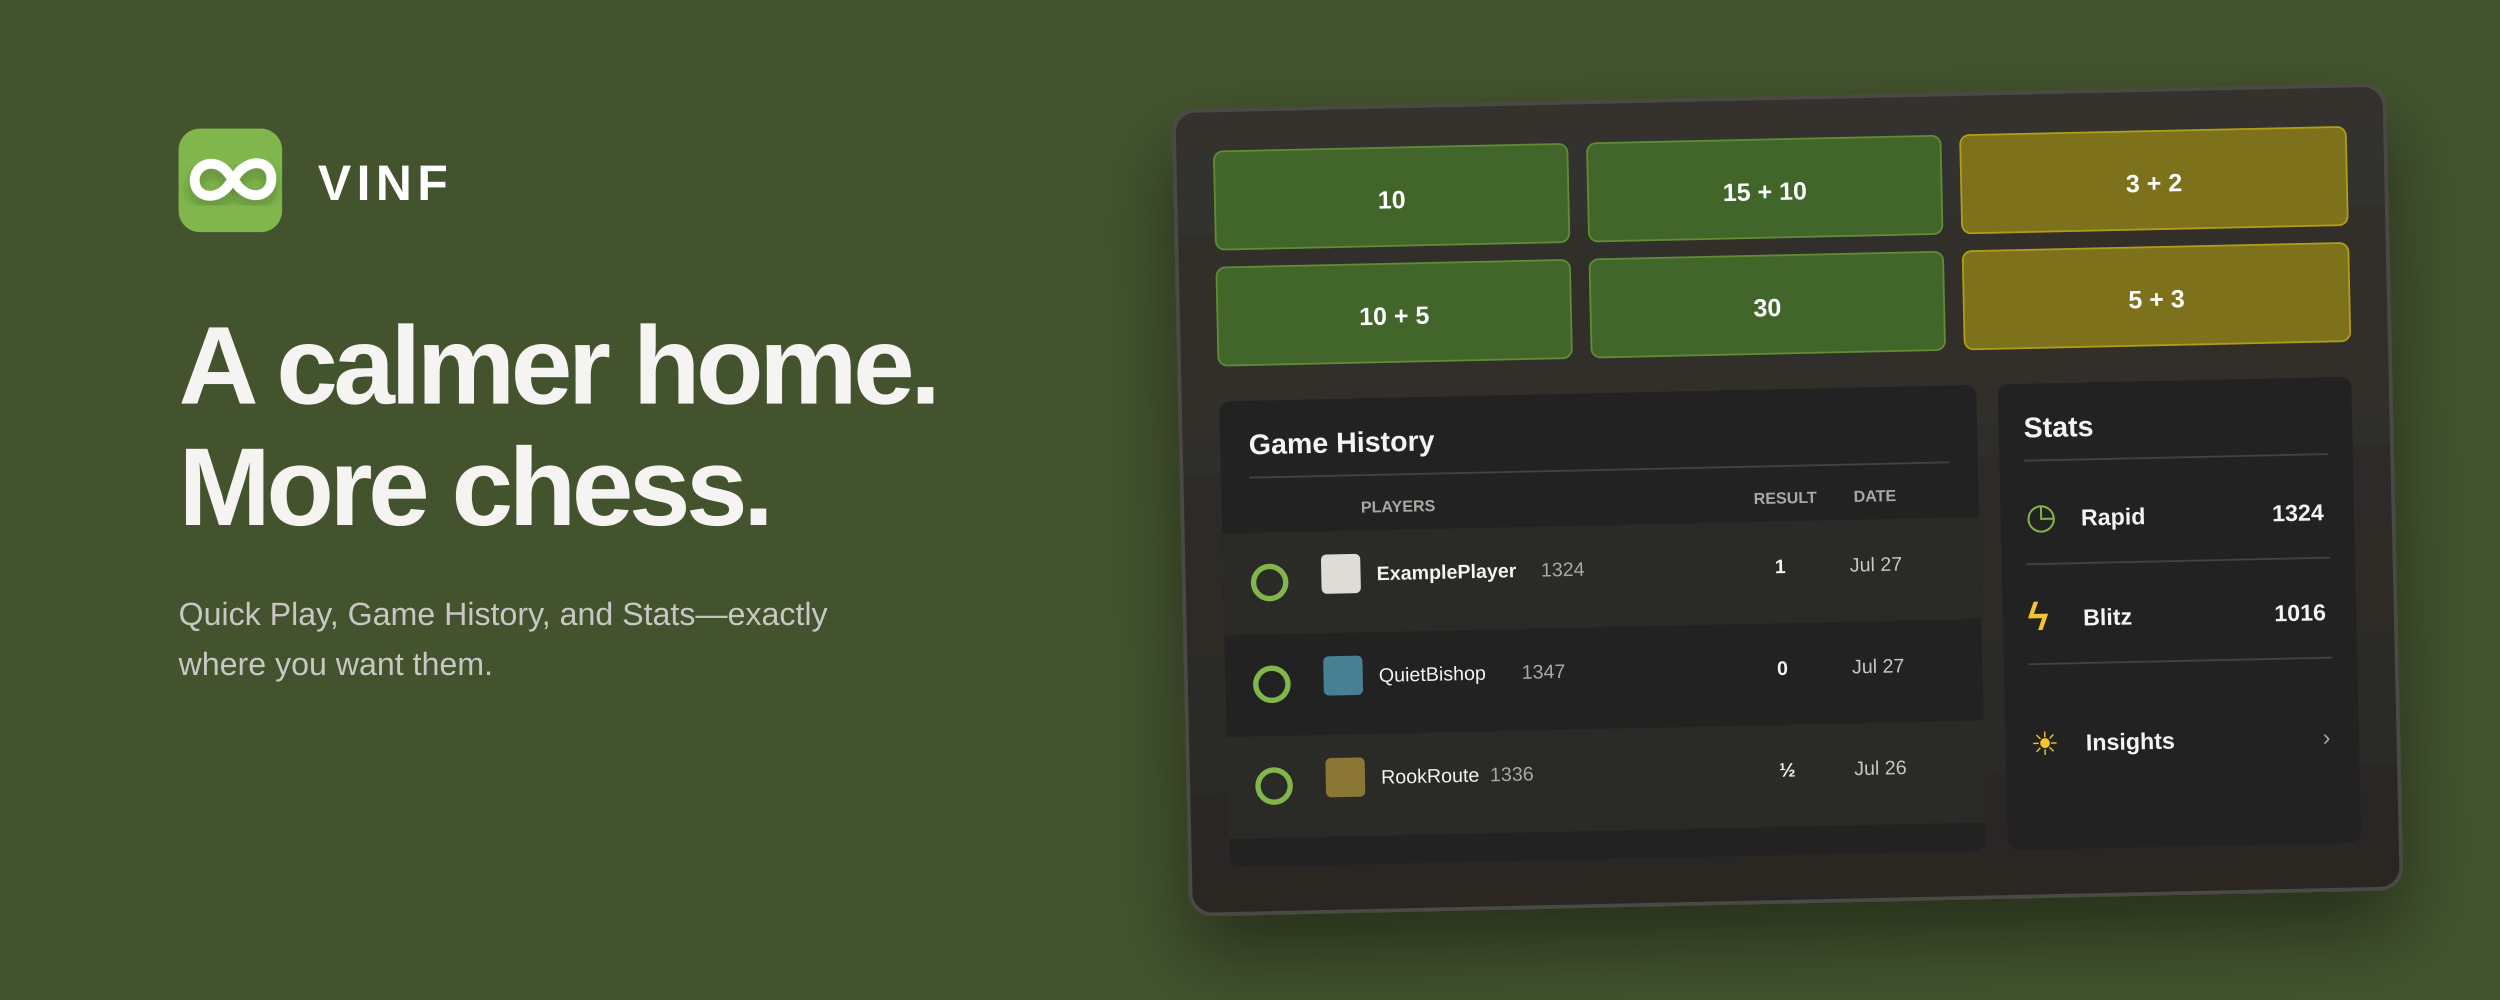
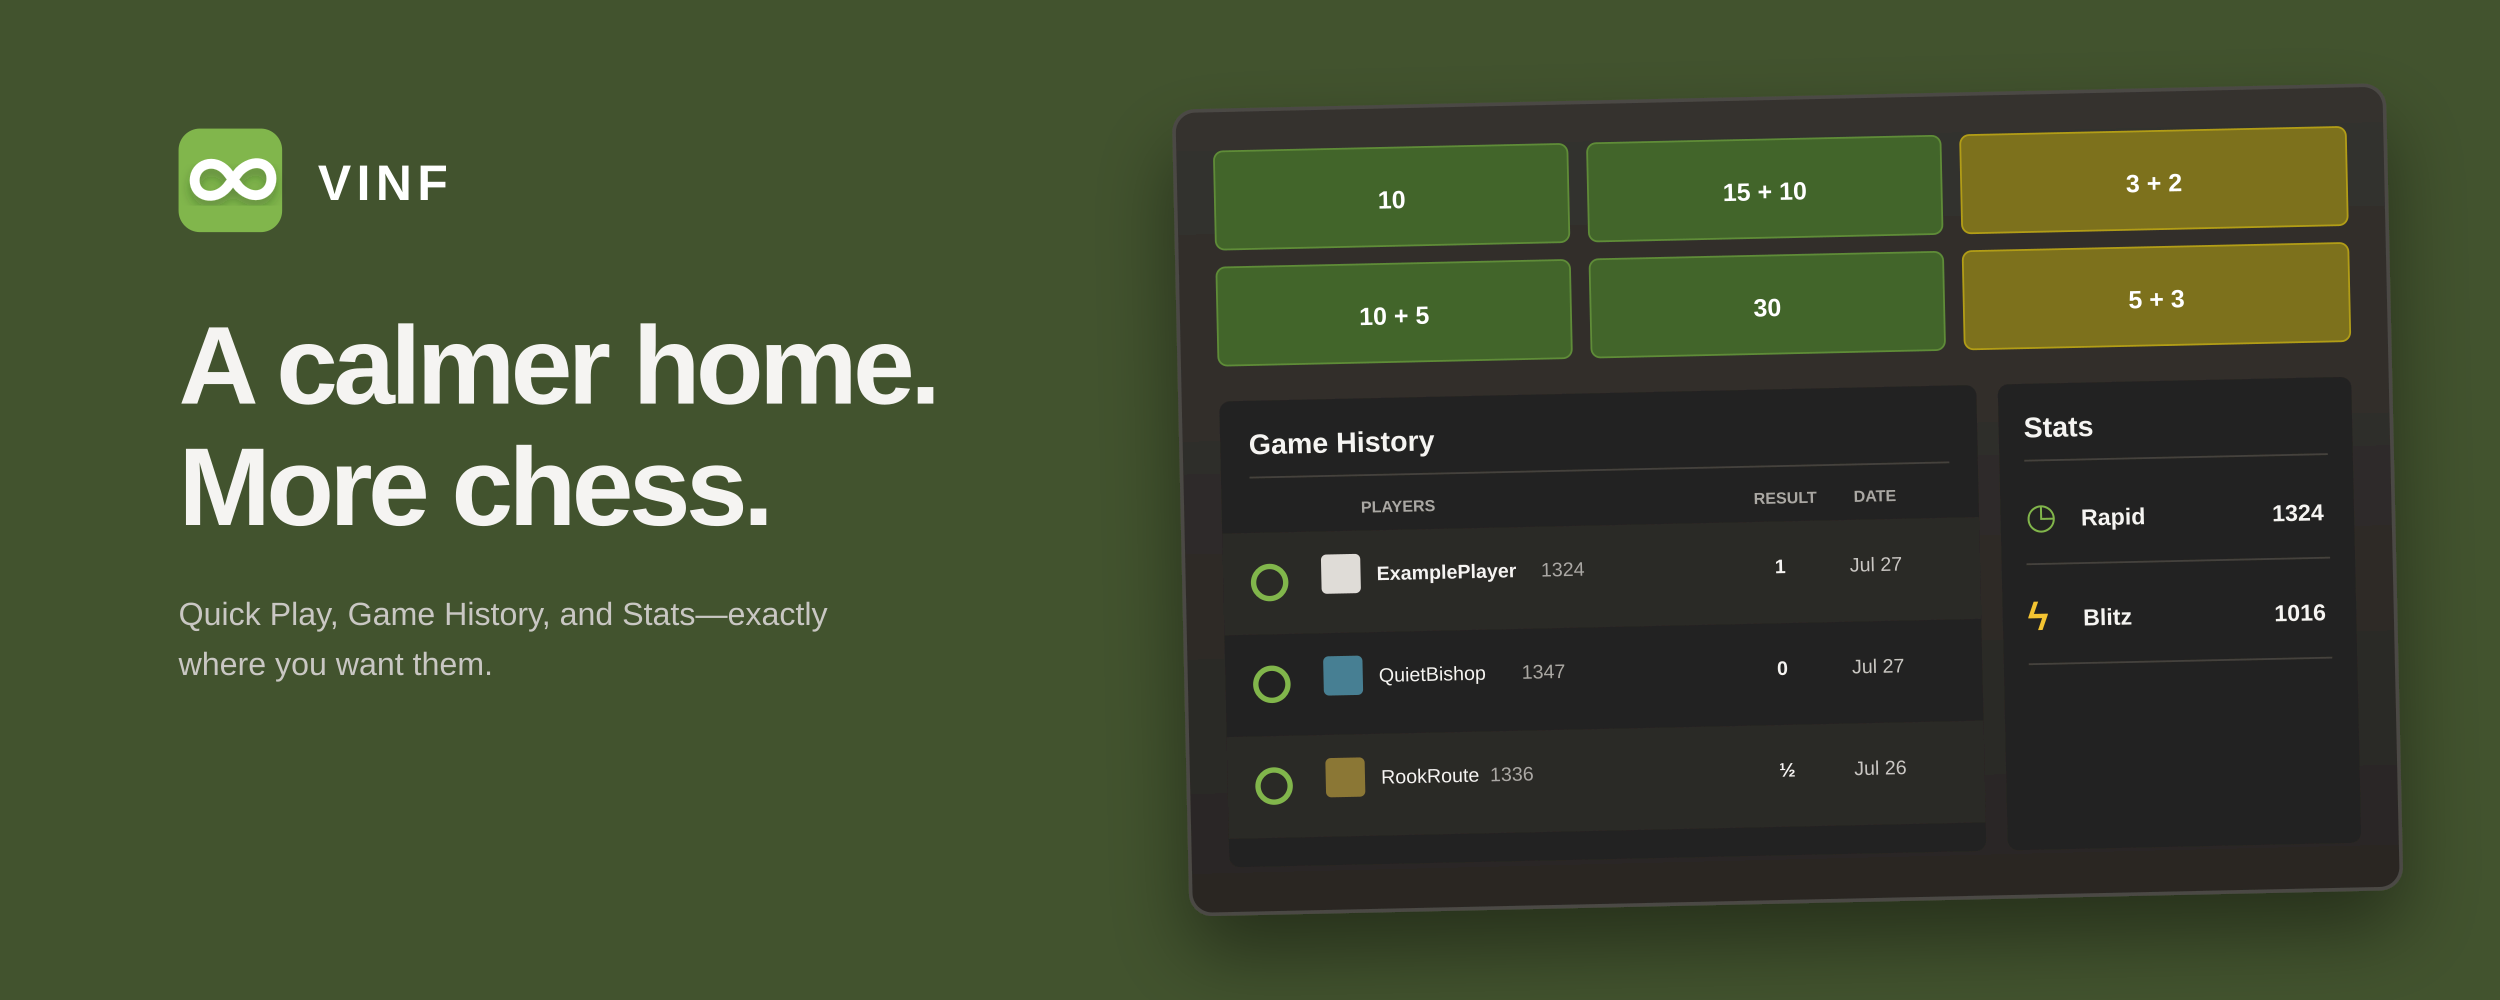
<svg xmlns="http://www.w3.org/2000/svg" width="1400" height="560" viewBox="0 0 1400 560">
  <defs>
    <radialGradient id="glow" cx="0" cy="0" r="1" gradientTransform="translate(82 62) rotate(48) scale(520)">
      <stop stop-color="#81b64c" stop-opacity=".42" />
      <stop offset=".72" stop-color="#81b64c" stop-opacity=".06" />
      <stop offset="1" stop-color="#81b64c" stop-opacity="0" />
    </radialGradient>
    <linearGradient id="page" x1="0" y1="0" x2="0" y2="1">
      <stop stop-color="#34312e" />
      <stop offset="1" stop-color="#292724" />
    </linearGradient>
    <filter id="shadow" x="-20%" y="-20%" width="150%" height="170%">
      <feDropShadow dx="0" dy="22" stdDeviation="22" flood-color="#000" flood-opacity=".42" />
    </filter>
    <filter id="icon-shadow" x="-20%" y="-20%" width="140%" height="150%">
      <feDropShadow dx="0" dy="4" stdDeviation="3" flood-color="#263717" flood-opacity=".34" />
    </filter>
  </defs>
  <rect width="1400" height="560" fill="#242321" />
  <rect width="1400" height="560" fill="url(#glow)" />
  <g transform="translate(100 72)">
    <rect width="58" height="58" rx="12" fill="#81b64c" />
    <path d="M9 29c0-9 11-13 18-5l7 9c8 8 18 4 18-5S42 16 34 24l-7 9C20 41 9 38 9 29Z" fill="none" stroke="#fff" stroke-width="5.5" stroke-linecap="round" stroke-linejoin="round" filter="url(#icon-shadow)" />
    <text x="78" y="40" fill="#fff" font-family="Arial, Helvetica, sans-serif" font-size="28" font-weight="800" letter-spacing="3">VINF</text>
  </g>
  <text x="100" y="226" fill="#f5f4f2" font-family="Arial, Helvetica, sans-serif" font-size="62" font-weight="800" letter-spacing="-2.5">A calmer home.</text>
  <text x="100" y="294" fill="#f5f4f2" font-family="Arial, Helvetica, sans-serif" font-size="62" font-weight="800" letter-spacing="-2.5">More chess.</text>
  <text x="100" y="350" fill="#c9c7c3" font-family="Arial, Helvetica, sans-serif" font-size="18">Quick Play, Game History, and Stats—exactly</text>
  <text x="100" y="378" fill="#c9c7c3" font-family="Arial, Helvetica, sans-serif" font-size="18">where you want them.</text>
  <g transform="translate(662 55) rotate(-1.25 334 222)" filter="url(#shadow)">
    <rect x="0" y="0" width="678" height="450" rx="12" fill="url(#page)" stroke="#4b4844" stroke-width="2" />
    <g font-family="Arial, Helvetica, sans-serif" font-size="14" font-weight="800" text-anchor="middle" fill="#fff">
      <g>
        <rect x="22" y="23" width="198" height="55" rx="5" fill="#42652b" stroke="#5f8c37" />
        <text x="121" y="57">10</text>
      </g>
      <g>
        <rect x="231" y="23" width="198" height="55" rx="5" fill="#42652b" stroke="#5f8c37" />
        <text x="330" y="57">15 + 10</text>
      </g>
      <g>
        <rect x="440" y="23" width="216" height="55" rx="5" fill="#7d711c" stroke="#b29d18" />
        <text x="548" y="57">3 + 2</text>
      </g>
      <g>
        <rect x="22" y="88" width="198" height="55" rx="5" fill="#42652b" stroke="#5f8c37" />
        <text x="121" y="122">10 + 5</text>
      </g>
      <g>
        <rect x="231" y="88" width="198" height="55" rx="5" fill="#42652b" stroke="#5f8c37" />
        <text x="330" y="122">30</text>
      </g>
      <g>
        <rect x="440" y="88" width="216" height="55" rx="5" fill="#7d711c" stroke="#b29d18" />
        <text x="548" y="122">5 + 3</text>
      </g>
    </g>
    <g transform="translate(22 163)">
      <rect width="424" height="261" rx="6" fill="#242320" />
      <text x="16" y="30" fill="#f5f4f2" font-family="Arial, Helvetica, sans-serif" font-size="16" font-weight="800">Game History</text>
      <line x1="16" y1="43" x2="408" y2="43" stroke="#45423e" />
      <text x="78" y="64" fill="#aaa8a4" font-family="Arial, Helvetica, sans-serif" font-size="9" font-weight="700">PLAYERS</text>
      <text x="298" y="64" fill="#aaa8a4" font-family="Arial, Helvetica, sans-serif" font-size="9" font-weight="700">RESULT</text>
      <text x="354" y="64" fill="#aaa8a4" font-family="Arial, Helvetica, sans-serif" font-size="9" font-weight="700">DATE</text>
      <g font-family="Arial, Helvetica, sans-serif" font-size="11">
        <g transform="translate(0 74)">
          <rect width="424" height="57" fill="#2b2926" />
          <circle cx="26" cy="28" r="9" fill="none" stroke="#81b64c" stroke-width="3" />
          <rect x="55" y="13" width="22" height="22" rx="3" fill="#dfdcd7" />
          <text x="86" y="28" fill="#f5f4f2" font-weight="700">ExamplePlayer</text>
          <text x="178" y="28" fill="#aaa8a4">1324</text>
          <text x="309" y="29" fill="#f5f4f2" font-weight="700">1</text>
          <text x="351" y="29" fill="#c9c7c3">Jul 27</text>
        </g>
        <g transform="translate(0 131)">
          <circle cx="26" cy="28" r="9" fill="none" stroke="#81b64c" stroke-width="3" />
          <rect x="55" y="13" width="22" height="22" rx="3" fill="#477f93" />
          <text x="86" y="28" fill="#f5f4f2">QuietBishop</text>
          <text x="166" y="28" fill="#aaa8a4">1347</text>
          <text x="309" y="29" fill="#f5f4f2" font-weight="700">0</text>
          <text x="351" y="29" fill="#c9c7c3">Jul 27</text>
        </g>
        <g transform="translate(0 188)">
          <rect width="424" height="57" fill="#2b2926" />
          <circle cx="26" cy="28" r="9" fill="none" stroke="#81b64c" stroke-width="3" />
          <rect x="55" y="13" width="22" height="22" rx="3" fill="#8b7734" />
          <text x="86" y="28" fill="#f5f4f2">RookRoute</text>
          <text x="147" y="28" fill="#aaa8a4">1336</text>
          <text x="309" y="29" fill="#f5f4f2" font-weight="700">½</text>
          <text x="351" y="29" fill="#c9c7c3">Jul 26</text>
        </g>
      </g>
    </g>
    <g transform="translate(458 163)">
      <rect width="198" height="261" rx="6" fill="#242320" />
      <text x="14" y="30" fill="#f5f4f2" font-family="Arial, Helvetica, sans-serif" font-size="16" font-weight="800">Stats</text>
      <line x1="14" y1="43" x2="184" y2="43" stroke="#45423e" />
      <g transform="translate(14 66)" font-family="Arial, Helvetica, sans-serif" font-size="13">
        <text y="15" fill="#81b64c" font-size="20">◷</text>
        <text x="31" y="14" fill="#f5f4f2" font-weight="700">Rapid</text>
        <text x="167" y="14" fill="#f5f4f2" font-weight="700" text-anchor="end">1324</text>
        <line y1="35" x2="170" y2="35" stroke="#45423e" />
      </g>
      <g transform="translate(14 122)" font-family="Arial, Helvetica, sans-serif" font-size="13">
        <text y="16" fill="#f4c430" font-size="22" font-weight="800">ϟ</text>
        <text x="31" y="14" fill="#f5f4f2" font-weight="700">Blitz</text>
        <text x="167" y="14" fill="#f5f4f2" font-weight="700" text-anchor="end">1016</text>
        <line y1="35" x2="170" y2="35" stroke="#45423e" />
      </g>
-       <g transform="translate(14 192)" font-family="Arial, Helvetica, sans-serif" font-size="13">
-         <text y="16" fill="#f4c430" font-size="18">☀</text>
-         <text x="31" y="14" fill="#f5f4f2" font-weight="700">Insights</text>
-         <text x="168" y="14" fill="#aaa8a4" text-anchor="end">›</text>
-       </g>
    </g>
  </g>
</svg>
